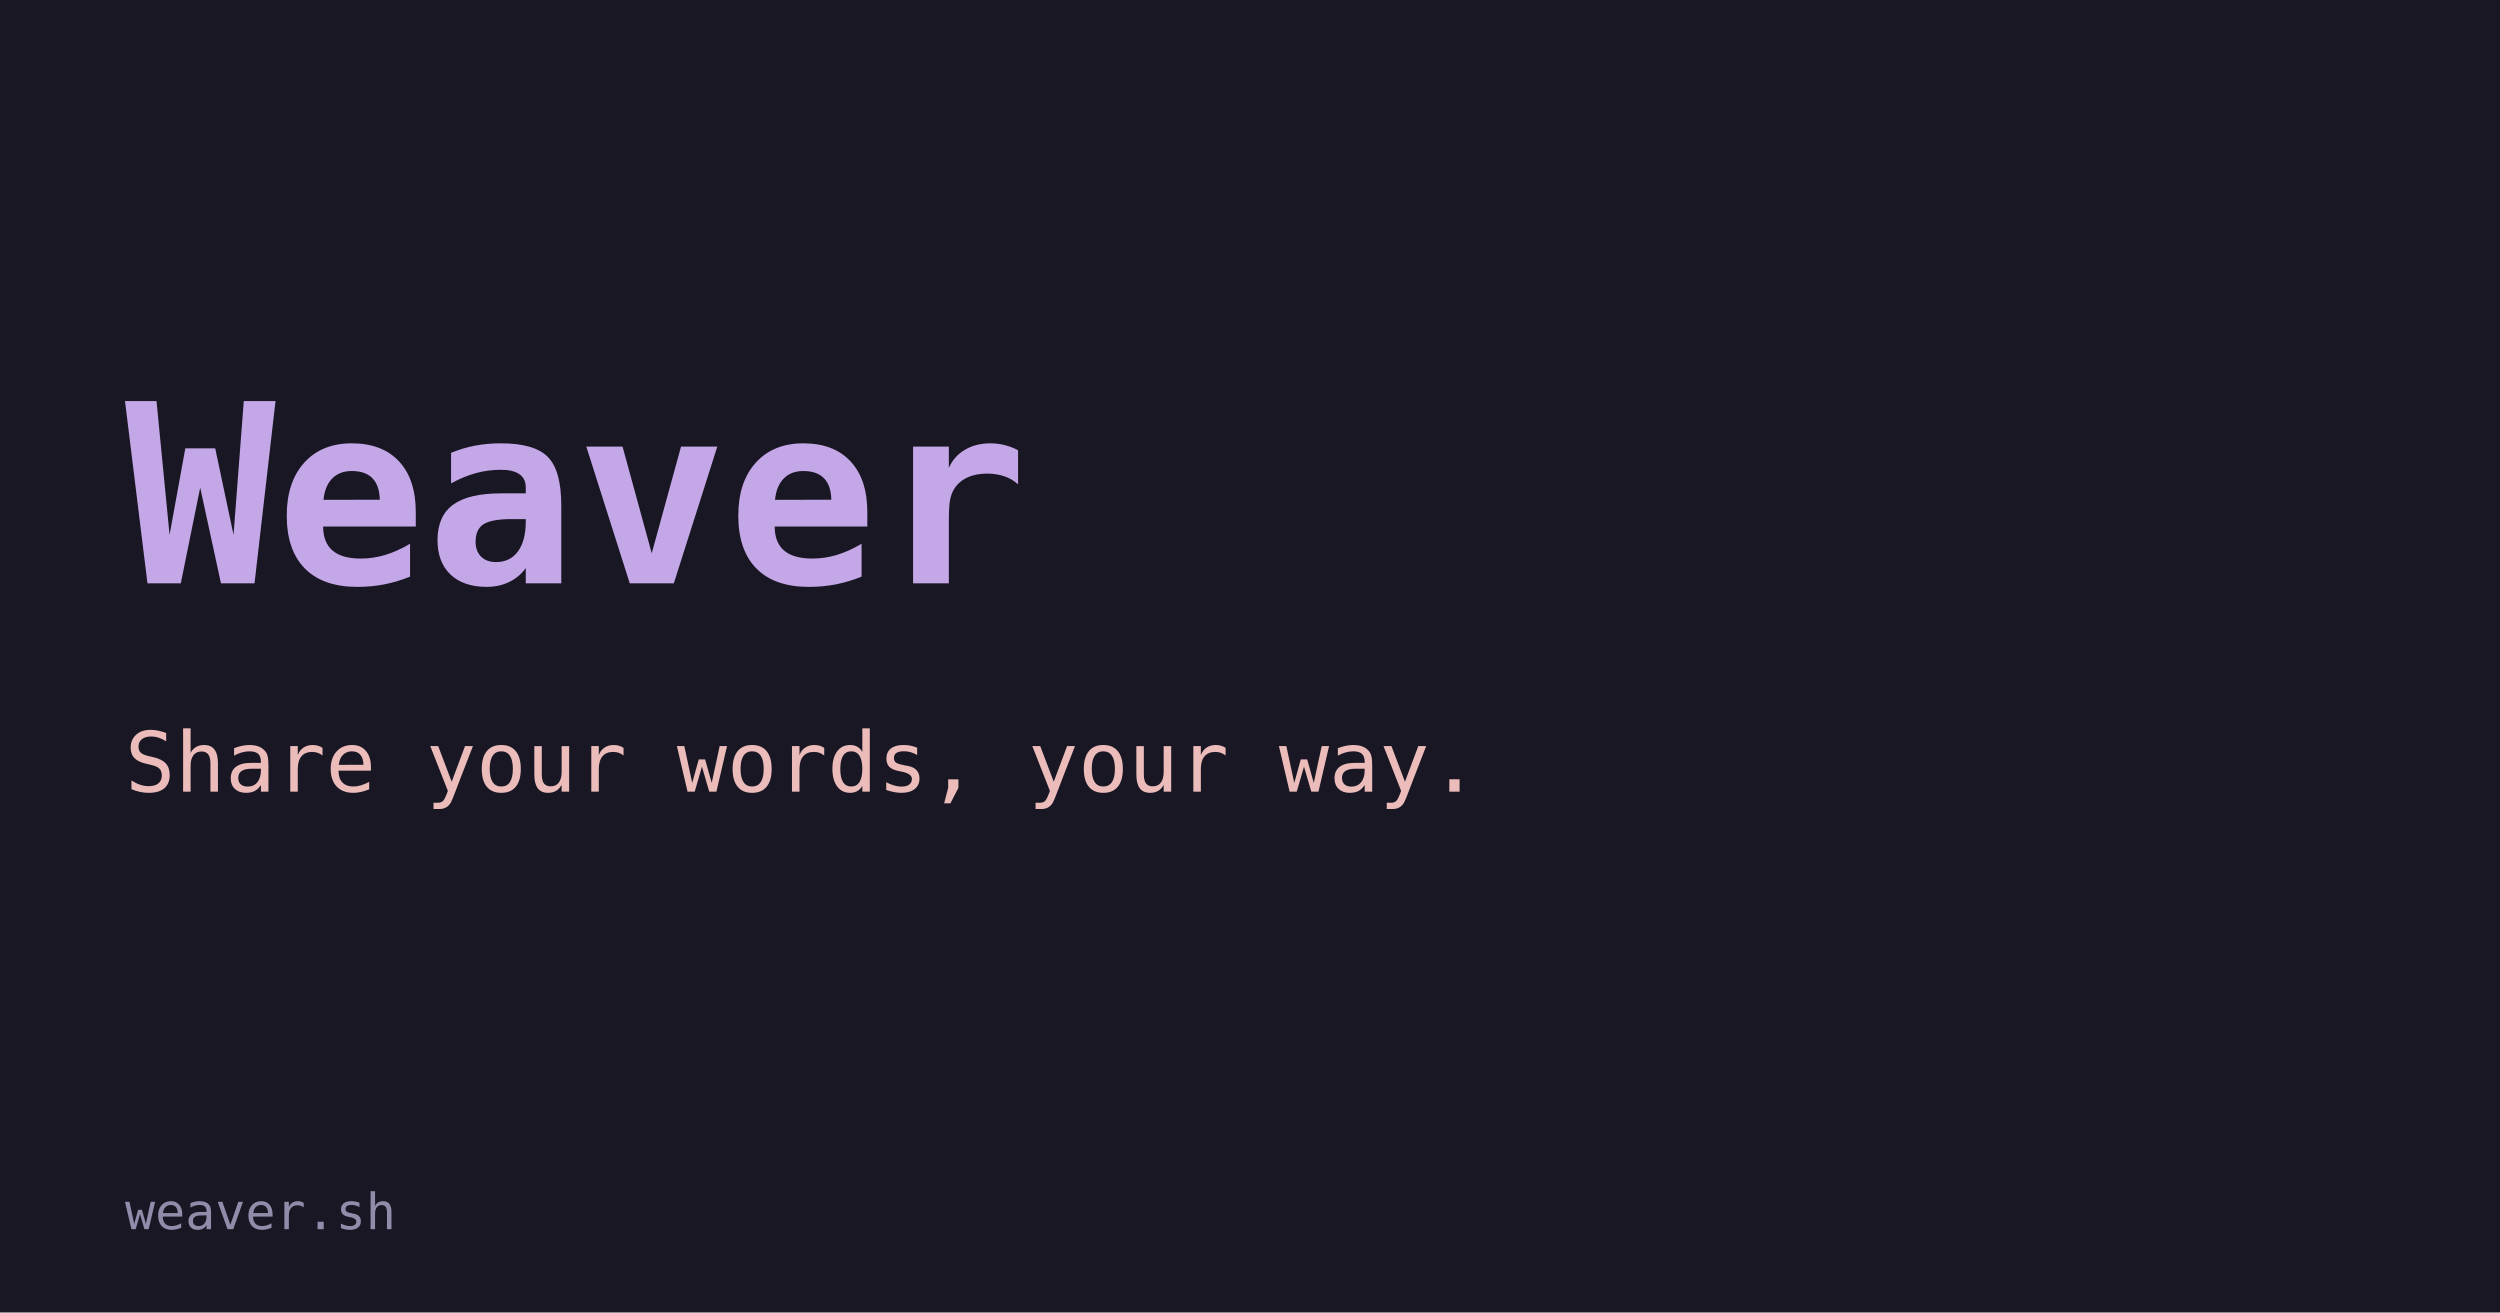
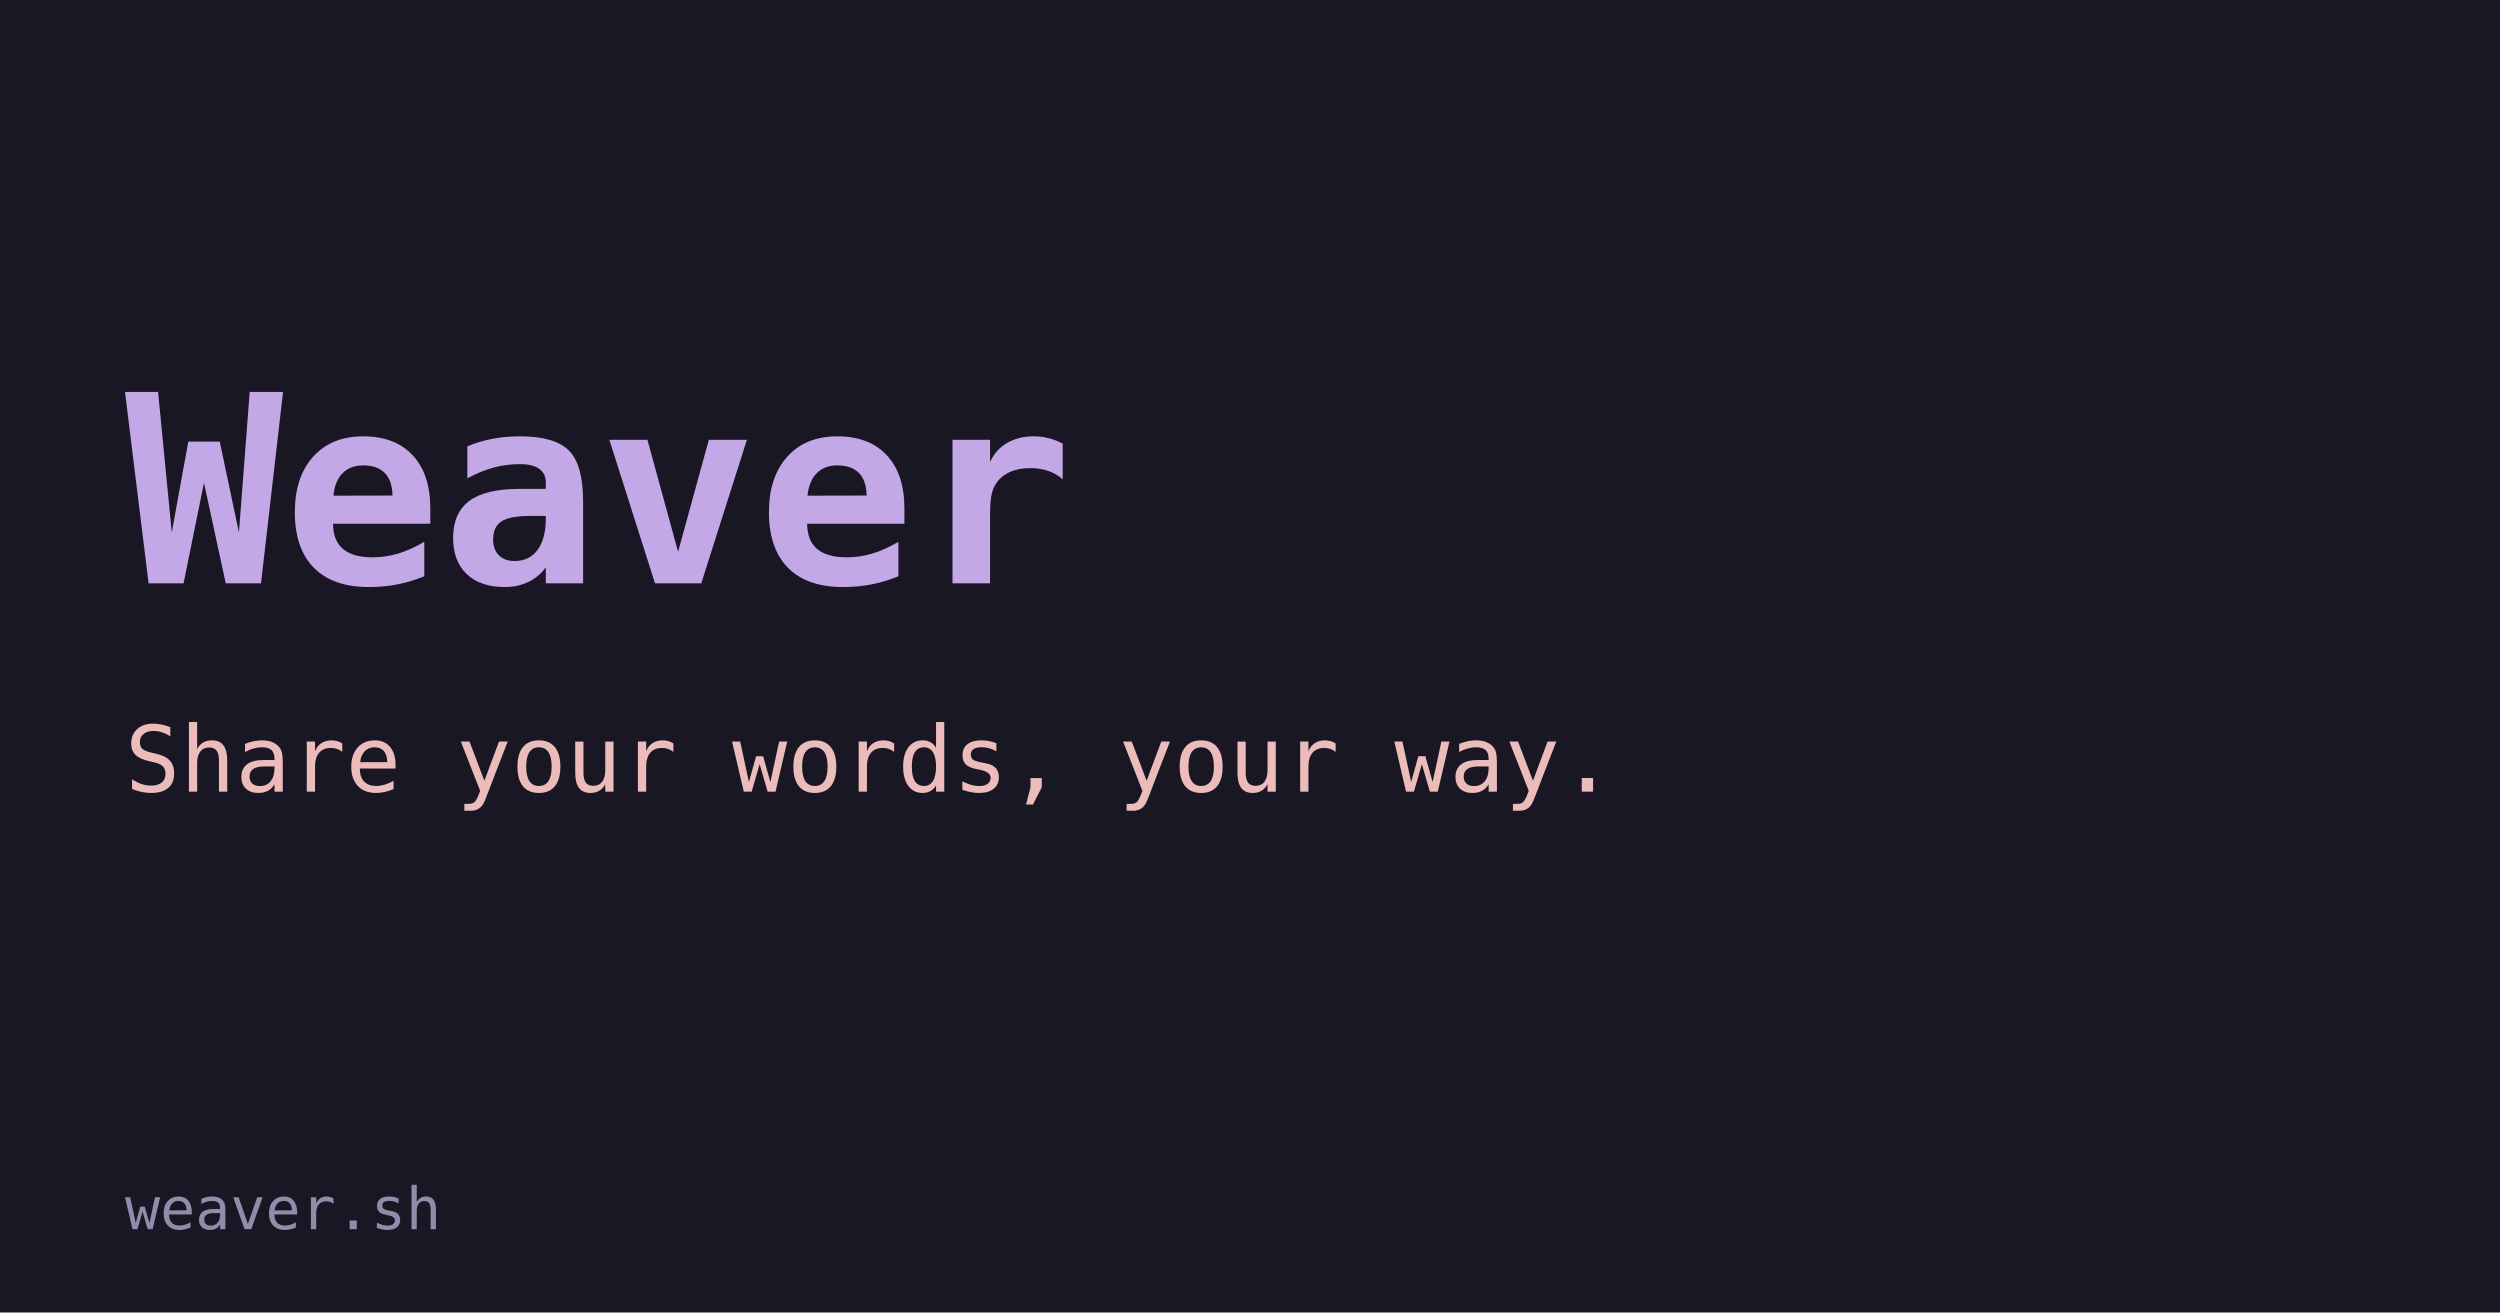
<svg xmlns="http://www.w3.org/2000/svg" width="1200" height="630">
  <rect width="1200" height="630" fill="#191724" />
-   <text x="60" y="280" fill="#c4a7e7" font-family="Ioskeley Mono, monospace" font-size="120" font-weight="700">Weaver</text>
-   <text x="60" y="380" fill="#ebbcba" font-family="Ioskeley Mono, monospace" font-size="40">Share your words, your way.</text>
-   <text x="60" y="590" fill="#908caa" font-family="Ioskeley Mono, monospace" font-size="24">weaver.sh</text>
+   <text x="60" y="280" fill="#c4a7e7" font-family="Ioskeley Mono, monospace" font-size="126" font-weight="bold">Weaver</text>
+   <text x="60" y="380" fill="#ebbcba" font-family="Ioskeley Mono, monospace" font-size="44">Share your words, your way.</text>
+   <text x="60" y="590" fill="#908caa" font-family="Ioskeley Mono, monospace" font-size="28">weaver.sh</text>
</svg>
